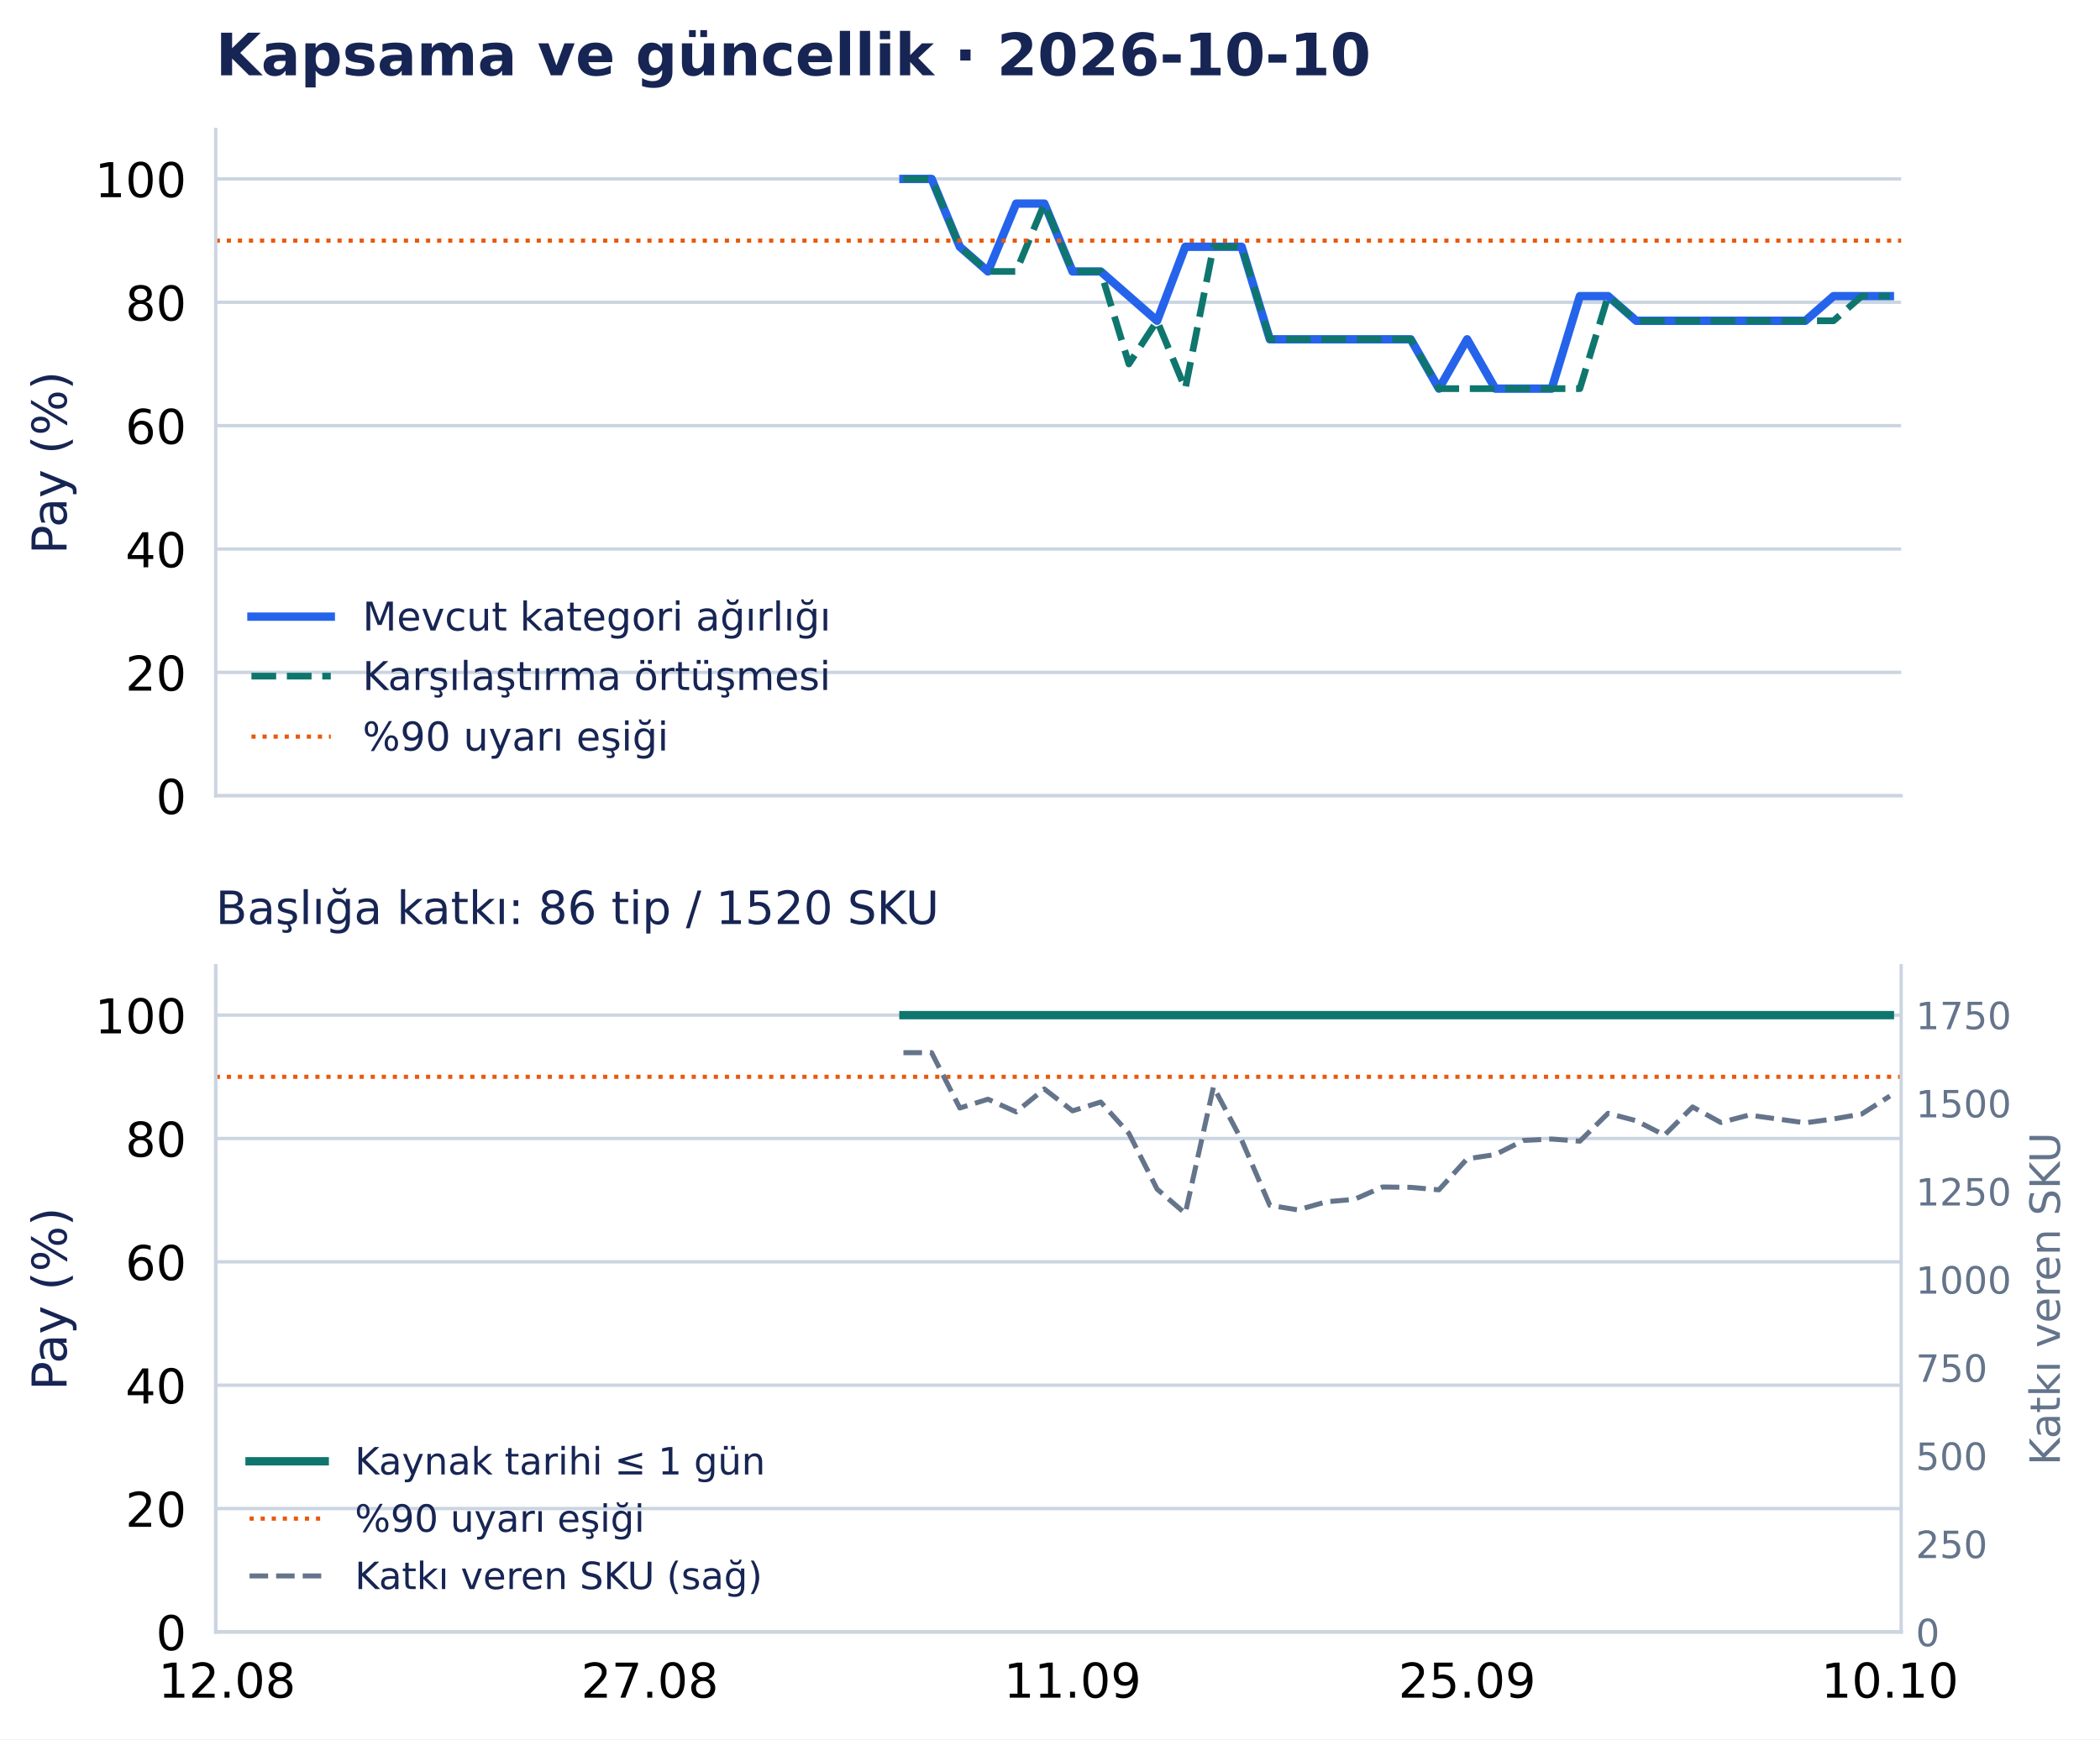
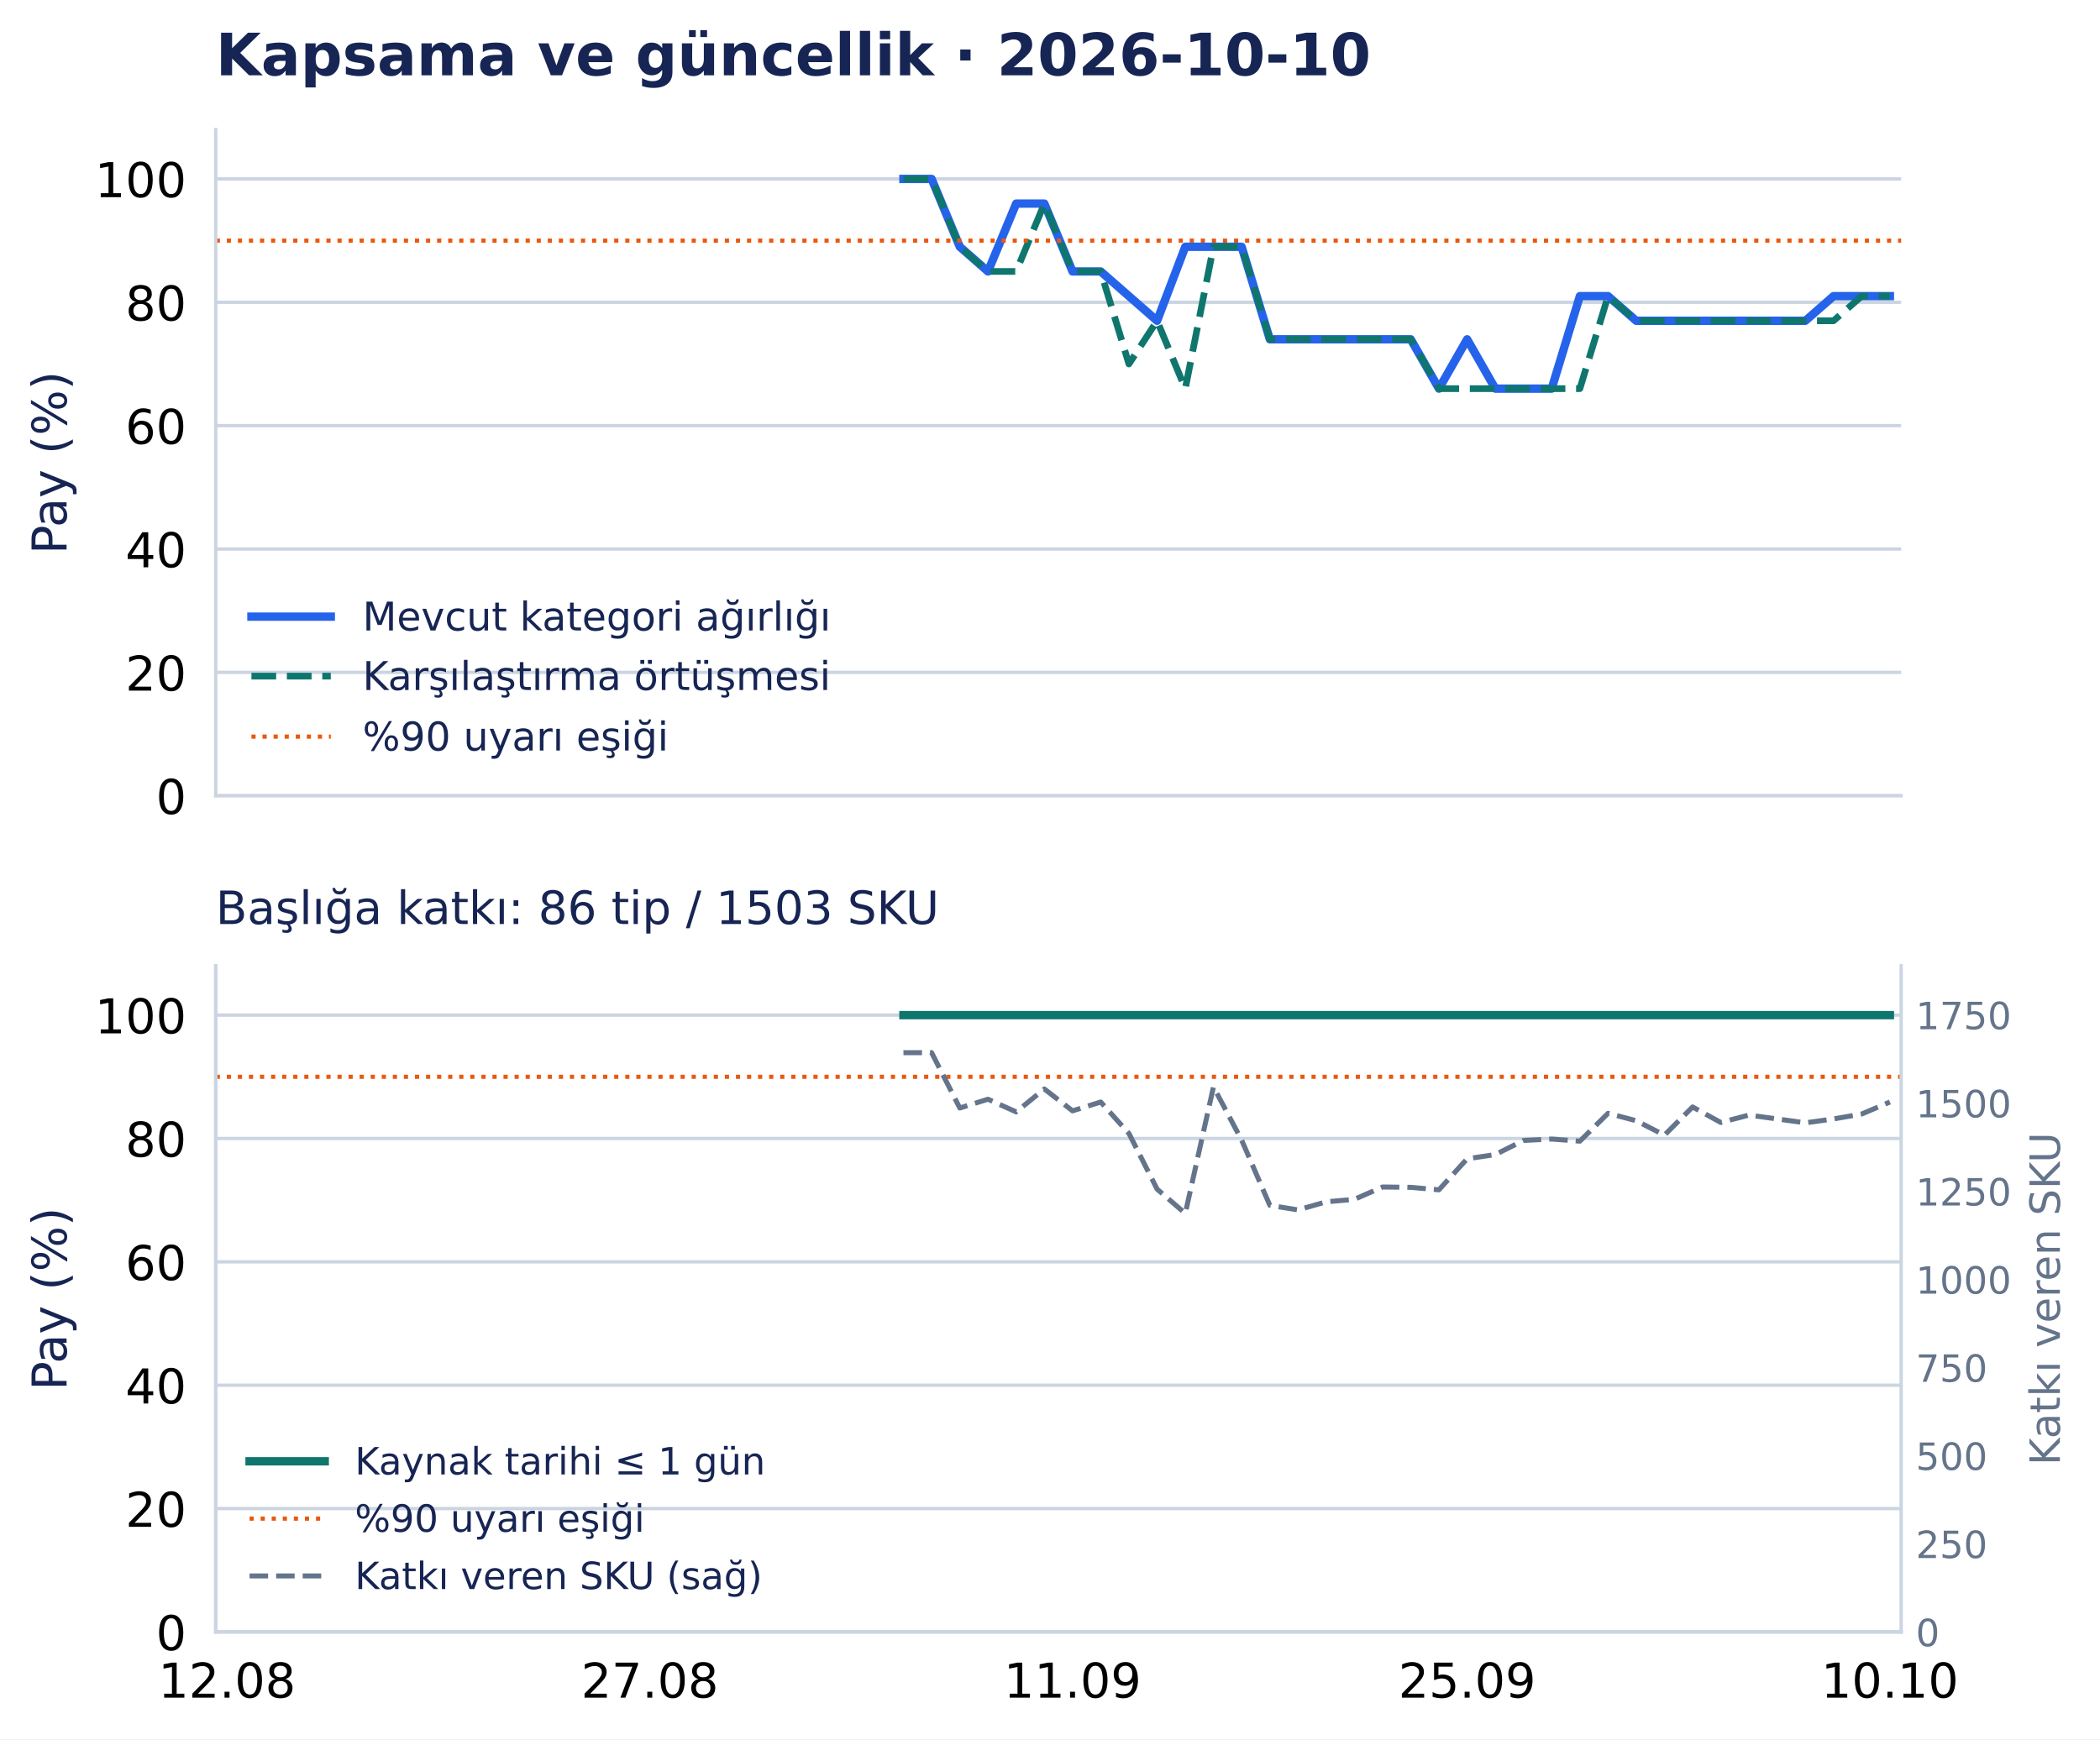
<svg xmlns="http://www.w3.org/2000/svg" width="502.794pt" height="416.535pt" viewBox="0 0 502.794 416.535" version="1.1">
  <defs>
    <style type="text/css">*{stroke-linejoin: round; stroke-linecap: butt}</style>
  </defs>
  <g id="figure_1">
    <g id="patch_1">
      <path d="M 0 416.535 L 502.794 416.535 L 502.794 0 L 0 0 z " style="fill: #ffffff" />
    </g>
    <g id="axes_1">
      <g id="patch_2">
        <path d="M 51.651 190.574 L 455.188 190.574 L 455.188 31.035 L 51.651 31.035 z " style="fill: #ffffff" />
      </g>
      <g id="matplotlib.axis_1">
        <g id="xtick_1">
          <g id="line2d_1" />
        </g>
        <g id="xtick_2">
          <g id="line2d_2" />
        </g>
        <g id="xtick_3">
          <g id="line2d_3" />
        </g>
        <g id="xtick_4">
          <g id="line2d_4" />
        </g>
        <g id="xtick_5">
          <g id="line2d_5" />
        </g>
      </g>
      <g id="matplotlib.axis_2">
        <g id="ytick_1">
          <g id="line2d_6">
            <path d="M 51.651 190.574 L 455.188 190.574 " clip-path="url(#p0e1365a26f)" style="fill: none; stroke: #cbd5e1; stroke-width: 0.8; stroke-linecap: square" />
          </g>
          <g id="line2d_7" />
          <g id="text_1">
            <text style="font-size: 11.5px; font-family: 'DejaVu Sans', 'Bitstream Vera Sans', 'Computer Modern Sans Serif', 'Lucida Grande', 'Verdana', 'Geneva', 'Lucid', 'Arial', 'Helvetica', 'Avant Garde', sans-serif; text-anchor: end" x="44.651" y="194.943" transform="rotate(-0 44.65062 194.9427)">0</text>
          </g>
        </g>
        <g id="ytick_2">
          <g id="line2d_8">
            <path d="M 51.651 161.03 L 455.188 161.03 " clip-path="url(#p0e1365a26f)" style="fill: none; stroke: #cbd5e1; stroke-width: 0.8; stroke-linecap: square" />
          </g>
          <g id="line2d_9" />
          <g id="text_2">
            <text style="font-size: 11.5px; font-family: 'DejaVu Sans', 'Bitstream Vera Sans', 'Computer Modern Sans Serif', 'Lucida Grande', 'Verdana', 'Geneva', 'Lucid', 'Arial', 'Helvetica', 'Avant Garde', sans-serif; text-anchor: end" x="44.651" y="165.398" transform="rotate(-0 44.65062 165.3983)">20</text>
          </g>
        </g>
        <g id="ytick_3">
          <g id="line2d_10">
            <path d="M 51.651 131.485 L 455.188 131.485 " clip-path="url(#p0e1365a26f)" style="fill: none; stroke: #cbd5e1; stroke-width: 0.8; stroke-linecap: square" />
          </g>
          <g id="line2d_11" />
          <g id="text_3">
            <text style="font-size: 11.5px; font-family: 'DejaVu Sans', 'Bitstream Vera Sans', 'Computer Modern Sans Serif', 'Lucida Grande', 'Verdana', 'Geneva', 'Lucid', 'Arial', 'Helvetica', 'Avant Garde', sans-serif; text-anchor: end" x="44.651" y="135.854" transform="rotate(-0 44.65062 135.854)">40</text>
          </g>
        </g>
        <g id="ytick_4">
          <g id="line2d_12">
            <path d="M 51.651 101.941 L 455.188 101.941 " clip-path="url(#p0e1365a26f)" style="fill: none; stroke: #cbd5e1; stroke-width: 0.8; stroke-linecap: square" />
          </g>
          <g id="line2d_13" />
          <g id="text_4">
            <text style="font-size: 11.5px; font-family: 'DejaVu Sans', 'Bitstream Vera Sans', 'Computer Modern Sans Serif', 'Lucida Grande', 'Verdana', 'Geneva', 'Lucid', 'Arial', 'Helvetica', 'Avant Garde', sans-serif; text-anchor: end" x="44.651" y="106.31" transform="rotate(-0 44.65062 106.3097)">60</text>
          </g>
        </g>
        <g id="ytick_5">
          <g id="line2d_14">
            <path d="M 51.651 72.397 L 455.188 72.397 " clip-path="url(#p0e1365a26f)" style="fill: none; stroke: #cbd5e1; stroke-width: 0.8; stroke-linecap: square" />
          </g>
          <g id="line2d_15" />
          <g id="text_5">
            <text style="font-size: 11.5px; font-family: 'DejaVu Sans', 'Bitstream Vera Sans', 'Computer Modern Sans Serif', 'Lucida Grande', 'Verdana', 'Geneva', 'Lucid', 'Arial', 'Helvetica', 'Avant Garde', sans-serif; text-anchor: end" x="44.651" y="76.765" transform="rotate(-0 44.65062 76.76539)">80</text>
          </g>
        </g>
        <g id="ytick_6">
          <g id="line2d_16">
            <path d="M 51.651 42.852 L 455.188 42.852 " clip-path="url(#p0e1365a26f)" style="fill: none; stroke: #cbd5e1; stroke-width: 0.8; stroke-linecap: square" />
          </g>
          <g id="line2d_17" />
          <g id="text_6">
            <text style="font-size: 11.5px; font-family: 'DejaVu Sans', 'Bitstream Vera Sans', 'Computer Modern Sans Serif', 'Lucida Grande', 'Verdana', 'Geneva', 'Lucid', 'Arial', 'Helvetica', 'Avant Garde', sans-serif; text-anchor: end" x="44.651" y="47.221" transform="rotate(-0 44.65062 47.22107)">100</text>
          </g>
        </g>
        <g id="text_7">
          <text style="font-size: 11.5px; font-family: 'DejaVu Sans', 'Bitstream Vera Sans', 'Computer Modern Sans Serif', 'Lucida Grande', 'Verdana', 'Geneva', 'Lucid', 'Arial', 'Helvetica', 'Avant Garde', sans-serif; text-anchor: middle; fill: #172554" x="15.937" y="110.804" transform="rotate(-90 15.93731 110.8044)">Pay (%)</text>
        </g>
      </g>
      <g id="line2d_18">
        <path d="M 216.305 42.852 L 223.053 42.852 L 229.801 59.102 L 236.549 65.011 L 243.297 48.761 L 250.045 48.761 L 256.794 65.011 L 263.542 65.011 L 270.29 70.92 L 277.038 76.828 L 283.786 59.102 L 290.534 59.102 L 297.282 59.102 L 304.03 81.26 L 310.778 81.26 L 317.527 81.26 L 324.275 81.26 L 331.023 81.26 L 337.771 81.26 L 344.519 93.078 L 351.267 81.26 L 358.015 93.078 L 364.763 93.078 L 371.512 93.078 L 378.26 70.92 L 385.008 70.92 L 391.756 76.828 L 398.504 76.828 L 405.252 76.828 L 412 76.828 L 418.748 76.828 L 425.497 76.828 L 432.245 76.828 L 438.993 70.92 L 445.741 70.92 L 452.489 70.92 " clip-path="url(#p0e1365a26f)" style="fill: none; stroke: #2563eb; stroke-width: 2; stroke-linecap: square" />
      </g>
      <g id="line2d_19">
        <path d="M 216.305 42.852 L 223.053 42.852 L 229.801 59.102 L 236.549 65.011 L 243.297 65.011 L 250.045 48.761 L 256.794 65.011 L 263.542 65.011 L 270.29 87.169 L 277.038 76.828 L 283.786 93.078 L 290.534 59.102 L 297.282 59.102 L 304.03 81.26 L 310.778 81.26 L 317.527 81.26 L 324.275 81.26 L 331.023 81.26 L 337.771 81.26 L 344.519 93.078 L 351.267 93.078 L 358.015 93.078 L 364.763 93.078 L 371.512 93.078 L 378.26 93.078 L 385.008 70.92 L 391.756 76.828 L 398.504 76.828 L 405.252 76.828 L 412 76.828 L 418.748 76.828 L 425.497 76.828 L 432.245 76.828 L 438.993 76.828 L 445.741 70.92 L 452.489 70.92 " clip-path="url(#p0e1365a26f)" style="fill: none; stroke-dasharray: 5.92,2.56; stroke-dashoffset: 0; stroke: #0f766e; stroke-width: 1.6" />
      </g>
      <g id="line2d_20">
        <path d="M 51.651 57.625 L 455.188 57.625 " clip-path="url(#p0e1365a26f)" style="fill: none; stroke-dasharray: 1,1.65; stroke-dashoffset: 0; stroke: #ea580c" />
      </g>
      <g id="patch_3">
        <path d="M 51.651 190.574 L 51.651 31.035 " style="fill: none; stroke: #cbd5e1; stroke-width: 0.8; stroke-linejoin: miter; stroke-linecap: square" />
      </g>
      <g id="patch_4">
        <path d="M 51.651 190.574 L 455.188 190.574 " style="fill: none; stroke: #cbd5e1; stroke-width: 0.8; stroke-linejoin: miter; stroke-linecap: square" />
      </g>
      <g id="text_8">
        <text style="font-weight: 700; font-size: 14px; font-family: 'DejaVu Sans', 'Bitstream Vera Sans', 'Computer Modern Sans Serif', 'Lucida Grande', 'Verdana', 'Geneva', 'Lucid', 'Arial', 'Helvetica', 'Avant Garde', sans-serif; text-anchor: start; fill: #172554" x="51.651" y="18.035" transform="rotate(-0 51.65062 18.03469)">Kapsama ve güncellik · 2026-10-10</text>
      </g>
      <g id="legend_1">
        <g id="line2d_21">
          <path d="M 60.201 147.675 L 69.701 147.675 L 79.201 147.675 " style="fill: none; stroke: #2563eb; stroke-width: 2; stroke-linecap: square" />
        </g>
        <g id="text_9">
          <text style="font-size: 9.5px; font-family: 'DejaVu Sans', 'Bitstream Vera Sans', 'Computer Modern Sans Serif', 'Lucida Grande', 'Verdana', 'Geneva', 'Lucid', 'Arial', 'Helvetica', 'Avant Garde', sans-serif; text-anchor: start; fill: #172554" x="86.801" y="151" transform="rotate(-0 86.80062 150.9998)">Mevcut kategori ağırlığı</text>
        </g>
        <g id="line2d_22">
          <path d="M 60.201 161.926 L 69.701 161.926 L 79.201 161.926 " style="fill: none; stroke-dasharray: 5.92,2.56; stroke-dashoffset: 0; stroke: #0f766e; stroke-width: 1.6" />
        </g>
        <g id="text_10">
          <text style="font-size: 9.5px; font-family: 'DejaVu Sans', 'Bitstream Vera Sans', 'Computer Modern Sans Serif', 'Lucida Grande', 'Verdana', 'Geneva', 'Lucid', 'Arial', 'Helvetica', 'Avant Garde', sans-serif; text-anchor: start; fill: #172554" x="86.801" y="165.251" transform="rotate(-0 86.80062 165.2506)">Karşılaştırma örtüşmesi</text>
        </g>
        <g id="line2d_23">
          <path d="M 60.201 176.417 L 69.701 176.417 L 79.201 176.417 " style="fill: none; stroke-dasharray: 1,1.65; stroke-dashoffset: 0; stroke: #ea580c" />
        </g>
        <g id="text_11">
          <text style="font-size: 9.5px; font-family: 'DejaVu Sans', 'Bitstream Vera Sans', 'Computer Modern Sans Serif', 'Lucida Grande', 'Verdana', 'Geneva', 'Lucid', 'Arial', 'Helvetica', 'Avant Garde', sans-serif; text-anchor: start; fill: #172554" x="86.801" y="179.742" transform="rotate(-0 86.80062 179.7418)">%90 uyarı eşiği</text>
        </g>
      </g>
    </g>
    <g id="axes_2">
      <g id="patch_5">
        <path d="M 51.651 390.835 L 455.188 390.835 L 455.188 231.295 L 51.651 231.295 z " style="fill: #ffffff" />
      </g>
      <g id="matplotlib.axis_3">
        <g id="xtick_6">
          <g id="line2d_24" />
          <g id="text_12">
            <text style="font-size: 11.5px; font-family: 'DejaVu Sans', 'Bitstream Vera Sans', 'Computer Modern Sans Serif', 'Lucida Grande', 'Verdana', 'Geneva', 'Lucid', 'Arial', 'Helvetica', 'Avant Garde', sans-serif; text-anchor: middle" x="54.35" y="406.572" transform="rotate(-0 54.34987 406.572)">12.08</text>
          </g>
        </g>
        <g id="xtick_7">
          <g id="line2d_25" />
          <g id="text_13">
            <text style="font-size: 11.5px; font-family: 'DejaVu Sans', 'Bitstream Vera Sans', 'Computer Modern Sans Serif', 'Lucida Grande', 'Verdana', 'Geneva', 'Lucid', 'Arial', 'Helvetica', 'Avant Garde', sans-serif; text-anchor: middle" x="155.572" y="406.572" transform="rotate(-0 155.5717 406.572)">27.08</text>
          </g>
        </g>
        <g id="xtick_8">
          <g id="line2d_26" />
          <g id="text_14">
            <text style="font-size: 11.5px; font-family: 'DejaVu Sans', 'Bitstream Vera Sans', 'Computer Modern Sans Serif', 'Lucida Grande', 'Verdana', 'Geneva', 'Lucid', 'Arial', 'Helvetica', 'Avant Garde', sans-serif; text-anchor: middle" x="256.794" y="406.572" transform="rotate(-0 256.7935 406.572)">11.09</text>
          </g>
        </g>
        <g id="xtick_9">
          <g id="line2d_27" />
          <g id="text_15">
            <text style="font-size: 11.5px; font-family: 'DejaVu Sans', 'Bitstream Vera Sans', 'Computer Modern Sans Serif', 'Lucida Grande', 'Verdana', 'Geneva', 'Lucid', 'Arial', 'Helvetica', 'Avant Garde', sans-serif; text-anchor: middle" x="351.267" y="406.572" transform="rotate(-0 351.2672 406.572)">25.09</text>
          </g>
        </g>
        <g id="xtick_10">
          <g id="line2d_28" />
          <g id="text_16">
            <text style="font-size: 11.5px; font-family: 'DejaVu Sans', 'Bitstream Vera Sans', 'Computer Modern Sans Serif', 'Lucida Grande', 'Verdana', 'Geneva', 'Lucid', 'Arial', 'Helvetica', 'Avant Garde', sans-serif; text-anchor: middle" x="452.489" y="406.572" transform="rotate(-0 452.489 406.572)">10.10</text>
          </g>
        </g>
      </g>
      <g id="matplotlib.axis_4">
        <g id="ytick_7">
          <g id="line2d_29">
            <path d="M 51.651 390.835 L 455.188 390.835 " clip-path="url(#pd502d77126)" style="fill: none; stroke: #cbd5e1; stroke-width: 0.8; stroke-linecap: square" />
          </g>
          <g id="line2d_30" />
          <g id="text_17">
            <text style="font-size: 11.5px; font-family: 'DejaVu Sans', 'Bitstream Vera Sans', 'Computer Modern Sans Serif', 'Lucida Grande', 'Verdana', 'Geneva', 'Lucid', 'Arial', 'Helvetica', 'Avant Garde', sans-serif; text-anchor: end" x="44.651" y="395.203" transform="rotate(-0 44.65062 395.2033)">0</text>
          </g>
        </g>
        <g id="ytick_8">
          <g id="line2d_31">
            <path d="M 51.651 361.29 L 455.188 361.29 " clip-path="url(#pd502d77126)" style="fill: none; stroke: #cbd5e1; stroke-width: 0.8; stroke-linecap: square" />
          </g>
          <g id="line2d_32" />
          <g id="text_18">
            <text style="font-size: 11.5px; font-family: 'DejaVu Sans', 'Bitstream Vera Sans', 'Computer Modern Sans Serif', 'Lucida Grande', 'Verdana', 'Geneva', 'Lucid', 'Arial', 'Helvetica', 'Avant Garde', sans-serif; text-anchor: end" x="44.651" y="365.659" transform="rotate(-0 44.65062 365.659)">20</text>
          </g>
        </g>
        <g id="ytick_9">
          <g id="line2d_33">
            <path d="M 51.651 331.746 L 455.188 331.746 " clip-path="url(#pd502d77126)" style="fill: none; stroke: #cbd5e1; stroke-width: 0.8; stroke-linecap: square" />
          </g>
          <g id="line2d_34" />
          <g id="text_19">
            <text style="font-size: 11.5px; font-family: 'DejaVu Sans', 'Bitstream Vera Sans', 'Computer Modern Sans Serif', 'Lucida Grande', 'Verdana', 'Geneva', 'Lucid', 'Arial', 'Helvetica', 'Avant Garde', sans-serif; text-anchor: end" x="44.651" y="336.115" transform="rotate(-0 44.65062 336.1147)">40</text>
          </g>
        </g>
        <g id="ytick_10">
          <g id="line2d_35">
            <path d="M 51.651 302.202 L 455.188 302.202 " clip-path="url(#pd502d77126)" style="fill: none; stroke: #cbd5e1; stroke-width: 0.8; stroke-linecap: square" />
          </g>
          <g id="line2d_36" />
          <g id="text_20">
            <text style="font-size: 11.5px; font-family: 'DejaVu Sans', 'Bitstream Vera Sans', 'Computer Modern Sans Serif', 'Lucida Grande', 'Verdana', 'Geneva', 'Lucid', 'Arial', 'Helvetica', 'Avant Garde', sans-serif; text-anchor: end" x="44.651" y="306.57" transform="rotate(-0 44.65062 306.5704)">60</text>
          </g>
        </g>
        <g id="ytick_11">
          <g id="line2d_37">
            <path d="M 51.651 272.657 L 455.188 272.657 " clip-path="url(#pd502d77126)" style="fill: none; stroke: #cbd5e1; stroke-width: 0.8; stroke-linecap: square" />
          </g>
          <g id="line2d_38" />
          <g id="text_21">
            <text style="font-size: 11.5px; font-family: 'DejaVu Sans', 'Bitstream Vera Sans', 'Computer Modern Sans Serif', 'Lucida Grande', 'Verdana', 'Geneva', 'Lucid', 'Arial', 'Helvetica', 'Avant Garde', sans-serif; text-anchor: end" x="44.651" y="277.026" transform="rotate(-0 44.65062 277.0261)">80</text>
          </g>
        </g>
        <g id="ytick_12">
          <g id="line2d_39">
            <path d="M 51.651 243.113 L 455.188 243.113 " clip-path="url(#pd502d77126)" style="fill: none; stroke: #cbd5e1; stroke-width: 0.8; stroke-linecap: square" />
          </g>
          <g id="line2d_40" />
          <g id="text_22">
            <text style="font-size: 11.5px; font-family: 'DejaVu Sans', 'Bitstream Vera Sans', 'Computer Modern Sans Serif', 'Lucida Grande', 'Verdana', 'Geneva', 'Lucid', 'Arial', 'Helvetica', 'Avant Garde', sans-serif; text-anchor: end" x="44.651" y="247.482" transform="rotate(-0 44.65062 247.4817)">100</text>
          </g>
        </g>
        <g id="text_23">
          <text style="font-size: 11.5px; font-family: 'DejaVu Sans', 'Bitstream Vera Sans', 'Computer Modern Sans Serif', 'Lucida Grande', 'Verdana', 'Geneva', 'Lucid', 'Arial', 'Helvetica', 'Avant Garde', sans-serif; text-anchor: middle; fill: #172554" x="15.937" y="311.065" transform="rotate(-90 15.93731 311.065)">Pay (%)</text>
        </g>
      </g>
      <g id="line2d_41">
        <path d="M 216.305 243.113 L 223.053 243.113 L 229.801 243.113 L 236.549 243.113 L 243.297 243.113 L 250.045 243.113 L 256.794 243.113 L 263.542 243.113 L 270.29 243.113 L 277.038 243.113 L 283.786 243.113 L 290.534 243.113 L 297.282 243.113 L 304.03 243.113 L 310.778 243.113 L 317.527 243.113 L 324.275 243.113 L 331.023 243.113 L 337.771 243.113 L 344.519 243.113 L 351.267 243.113 L 358.015 243.113 L 364.763 243.113 L 371.512 243.113 L 378.26 243.113 L 385.008 243.113 L 391.756 243.113 L 398.504 243.113 L 405.252 243.113 L 412 243.113 L 418.748 243.113 L 425.497 243.113 L 432.245 243.113 L 438.993 243.113 L 445.741 243.113 L 452.489 243.113 " clip-path="url(#pd502d77126)" style="fill: none; stroke: #0f766e; stroke-width: 2; stroke-linecap: square" />
      </g>
      <g id="line2d_42">
        <path d="M 51.651 257.885 L 455.188 257.885 " clip-path="url(#pd502d77126)" style="fill: none; stroke-dasharray: 1,1.65; stroke-dashoffset: 0; stroke: #ea580c" />
      </g>
      <g id="patch_6">
        <path d="M 51.651 390.835 L 51.651 231.295 " style="fill: none; stroke: #cbd5e1; stroke-width: 0.8; stroke-linejoin: miter; stroke-linecap: square" />
      </g>
      <g id="patch_7">
        <path d="M 51.651 390.835 L 455.188 390.835 " style="fill: none; stroke: #cbd5e1; stroke-width: 0.8; stroke-linejoin: miter; stroke-linecap: square" />
      </g>
      <g id="text_24">
-         <text style="font-size: 11px; font-family: 'DejaVu Sans', 'Bitstream Vera Sans', 'Computer Modern Sans Serif', 'Lucida Grande', 'Verdana', 'Geneva', 'Lucid', 'Arial', 'Helvetica', 'Avant Garde', sans-serif; text-anchor: start; fill: #172554" x="51.651" y="221.295" transform="rotate(-0 51.65062 221.2954)">Başlığa katkı: 86 tip / 1520 SKU</text>
+         <text style="font-size: 11px; font-family: 'DejaVu Sans', 'Bitstream Vera Sans', 'Computer Modern Sans Serif', 'Lucida Grande', 'Verdana', 'Geneva', 'Lucid', 'Arial', 'Helvetica', 'Avant Garde', sans-serif; text-anchor: start; fill: #172554" x="51.651" y="221.295" transform="rotate(-0 51.65062 221.2954)">Başlığa katkı: 86 tip / 1503 SKU</text>
      </g>
      <g id="legend_2">
        <g id="line2d_43">
          <path d="M 59.751 349.966 L 68.751 349.966 L 77.751 349.966 " style="fill: none; stroke: #0f766e; stroke-width: 2; stroke-linecap: square" />
        </g>
        <g id="text_25">
          <text style="font-size: 9px; font-family: 'DejaVu Sans', 'Bitstream Vera Sans', 'Computer Modern Sans Serif', 'Lucida Grande', 'Verdana', 'Geneva', 'Lucid', 'Arial', 'Helvetica', 'Avant Garde', sans-serif; text-anchor: start; fill: #172554" x="84.951" y="353.116" transform="rotate(-0 84.95063 353.1155)">Kaynak tarihi ≤ 1 gün</text>
        </g>
        <g id="line2d_44">
          <path d="M 59.751 363.694 L 68.751 363.694 L 77.751 363.694 " style="fill: none; stroke-dasharray: 1,1.65; stroke-dashoffset: 0; stroke: #ea580c" />
        </g>
        <g id="text_26">
          <text style="font-size: 9px; font-family: 'DejaVu Sans', 'Bitstream Vera Sans', 'Computer Modern Sans Serif', 'Lucida Grande', 'Verdana', 'Geneva', 'Lucid', 'Arial', 'Helvetica', 'Avant Garde', sans-serif; text-anchor: start; fill: #172554" x="84.951" y="366.844" transform="rotate(-0 84.95063 366.8441)">%90 uyarı eşiği</text>
        </g>
        <g id="line2d_45">
          <path d="M 59.751 377.423 L 68.751 377.423 L 77.751 377.423 " style="fill: none; stroke-dasharray: 4.44,1.92; stroke-dashoffset: 0; stroke: #64748b; stroke-width: 1.2" />
        </g>
        <g id="text_27">
          <text style="font-size: 9px; font-family: 'DejaVu Sans', 'Bitstream Vera Sans', 'Computer Modern Sans Serif', 'Lucida Grande', 'Verdana', 'Geneva', 'Lucid', 'Arial', 'Helvetica', 'Avant Garde', sans-serif; text-anchor: start; fill: #172554" x="84.951" y="380.573" transform="rotate(-0 84.95063 380.5726)">Katkı veren SKU (sağ)</text>
        </g>
      </g>
    </g>
    <g id="axes_3">
      <g id="matplotlib.axis_5">
        <g id="ytick_13">
          <g id="line2d_46" />
          <g id="text_28">
            <text style="font-size: 9px; font-family: 'DejaVu Sans', 'Bitstream Vera Sans', 'Computer Modern Sans Serif', 'Lucida Grande', 'Verdana', 'Geneva', 'Lucid', 'Arial', 'Helvetica', 'Avant Garde', sans-serif; text-anchor: start; fill: #64748b" x="458.688" y="394.254" transform="rotate(-0 458.6883 394.2536)">0</text>
          </g>
        </g>
        <g id="ytick_14">
          <g id="line2d_47" />
          <g id="text_29">
            <text style="font-size: 9px; font-family: 'DejaVu Sans', 'Bitstream Vera Sans', 'Computer Modern Sans Serif', 'Lucida Grande', 'Verdana', 'Geneva', 'Lucid', 'Arial', 'Helvetica', 'Avant Garde', sans-serif; text-anchor: start; fill: #64748b" x="458.688" y="373.144" transform="rotate(-0 458.6883 373.1444)">250</text>
          </g>
        </g>
        <g id="ytick_15">
          <g id="line2d_48" />
          <g id="text_30">
            <text style="font-size: 9px; font-family: 'DejaVu Sans', 'Bitstream Vera Sans', 'Computer Modern Sans Serif', 'Lucida Grande', 'Verdana', 'Geneva', 'Lucid', 'Arial', 'Helvetica', 'Avant Garde', sans-serif; text-anchor: start; fill: #64748b" x="458.688" y="352.035" transform="rotate(-0 458.6883 352.0352)">500</text>
          </g>
        </g>
        <g id="ytick_16">
          <g id="line2d_49" />
          <g id="text_31">
            <text style="font-size: 9px; font-family: 'DejaVu Sans', 'Bitstream Vera Sans', 'Computer Modern Sans Serif', 'Lucida Grande', 'Verdana', 'Geneva', 'Lucid', 'Arial', 'Helvetica', 'Avant Garde', sans-serif; text-anchor: start; fill: #64748b" x="458.688" y="330.926" transform="rotate(-0 458.6883 330.9259)">750</text>
          </g>
        </g>
        <g id="ytick_17">
          <g id="line2d_50" />
          <g id="text_32">
            <text style="font-size: 9px; font-family: 'DejaVu Sans', 'Bitstream Vera Sans', 'Computer Modern Sans Serif', 'Lucida Grande', 'Verdana', 'Geneva', 'Lucid', 'Arial', 'Helvetica', 'Avant Garde', sans-serif; text-anchor: start; fill: #64748b" x="458.688" y="309.817" transform="rotate(-0 458.6883 309.8167)">1000</text>
          </g>
        </g>
        <g id="ytick_18">
          <g id="line2d_51" />
          <g id="text_33">
            <text style="font-size: 9px; font-family: 'DejaVu Sans', 'Bitstream Vera Sans', 'Computer Modern Sans Serif', 'Lucida Grande', 'Verdana', 'Geneva', 'Lucid', 'Arial', 'Helvetica', 'Avant Garde', sans-serif; text-anchor: start; fill: #64748b" x="458.688" y="288.707" transform="rotate(-0 458.6883 288.7075)">1250</text>
          </g>
        </g>
        <g id="ytick_19">
          <g id="line2d_52" />
          <g id="text_34">
            <text style="font-size: 9px; font-family: 'DejaVu Sans', 'Bitstream Vera Sans', 'Computer Modern Sans Serif', 'Lucida Grande', 'Verdana', 'Geneva', 'Lucid', 'Arial', 'Helvetica', 'Avant Garde', sans-serif; text-anchor: start; fill: #64748b" x="458.688" y="267.598" transform="rotate(-0 458.6883 267.5983)">1500</text>
          </g>
        </g>
        <g id="ytick_20">
          <g id="line2d_53" />
          <g id="text_35">
            <text style="font-size: 9px; font-family: 'DejaVu Sans', 'Bitstream Vera Sans', 'Computer Modern Sans Serif', 'Lucida Grande', 'Verdana', 'Geneva', 'Lucid', 'Arial', 'Helvetica', 'Avant Garde', sans-serif; text-anchor: start; fill: #64748b" x="458.688" y="246.489" transform="rotate(-0 458.6883 246.489)">1750</text>
          </g>
        </g>
        <g id="text_36">
          <text style="font-size: 10px; font-family: 'DejaVu Sans', 'Bitstream Vera Sans', 'Computer Modern Sans Serif', 'Lucida Grande', 'Verdana', 'Geneva', 'Lucid', 'Arial', 'Helvetica', 'Avant Garde', sans-serif; text-anchor: middle; fill: #64748b" x="493.192" y="311.065" transform="rotate(-90 493.1917 311.065)">Katkı veren SKU</text>
        </g>
      </g>
      <g id="line2d_54">
-         <path d="M 216.305 252.105 L 223.053 252.105 L 229.801 265.361 L 236.549 263.251 L 243.297 266.29 L 250.045 260.802 L 256.794 266.037 L 263.542 263.926 L 270.29 271.441 L 277.038 284.782 L 283.786 290.608 L 290.534 260.295 L 297.282 273.045 L 304.03 288.666 L 310.778 289.764 L 317.527 287.822 L 324.275 287.231 L 331.023 284.275 L 337.771 284.36 L 344.519 284.951 L 351.267 277.52 L 358.015 276.507 L 364.763 273.13 L 371.512 272.792 L 378.26 273.299 L 385.008 266.628 L 391.756 268.401 L 398.504 271.863 L 405.252 265.108 L 412 268.823 L 418.748 267.05 L 425.497 267.979 L 432.245 268.908 L 438.993 267.979 L 445.741 266.797 L 452.489 262.491 " clip-path="url(#pd502d77126)" style="fill: none; stroke-dasharray: 4.44,1.92; stroke-dashoffset: 0; stroke: #64748b; stroke-width: 1.2" />
+         <path d="M 216.305 252.105 L 223.053 252.105 L 229.801 265.361 L 236.549 263.251 L 243.297 266.29 L 250.045 260.802 L 256.794 266.037 L 263.542 263.926 L 270.29 271.441 L 277.038 284.782 L 283.786 290.608 L 290.534 260.295 L 297.282 273.045 L 304.03 288.666 L 310.778 289.764 L 317.527 287.822 L 324.275 287.231 L 331.023 284.275 L 337.771 284.36 L 344.519 284.951 L 351.267 277.52 L 358.015 276.507 L 364.763 273.13 L 371.512 272.792 L 378.26 273.299 L 385.008 266.628 L 391.756 268.401 L 398.504 271.863 L 405.252 265.108 L 412 268.823 L 418.748 267.05 L 425.497 267.979 L 432.245 268.908 L 438.993 267.979 L 445.741 266.797 L 452.489 263.926 " clip-path="url(#pd502d77126)" style="fill: none; stroke-dasharray: 4.44,1.92; stroke-dashoffset: 0; stroke: #64748b; stroke-width: 1.2" />
      </g>
      <g id="patch_8">
        <path d="M 51.651 390.835 L 51.651 231.295 " style="fill: none; stroke: #cbd5e1; stroke-width: 0.8; stroke-linejoin: miter; stroke-linecap: square" />
      </g>
      <g id="patch_9">
        <path d="M 455.188 390.835 L 455.188 231.295 " style="fill: none; stroke: #cbd5e1; stroke-width: 0.8; stroke-linejoin: miter; stroke-linecap: square" />
      </g>
      <g id="patch_10">
        <path d="M 51.651 390.835 L 455.188 390.835 " style="fill: none; stroke: #cbd5e1; stroke-width: 0.8; stroke-linejoin: miter; stroke-linecap: square" />
      </g>
    </g>
  </g>
  <defs>
    <clipPath id="p0e1365a26f">
      <rect x="51.651" y="31.035" width="403.538" height="159.539" />
    </clipPath>
    <clipPath id="pd502d77126">
      <rect x="51.651" y="231.295" width="403.538" height="159.539" />
    </clipPath>
  </defs>
</svg>
